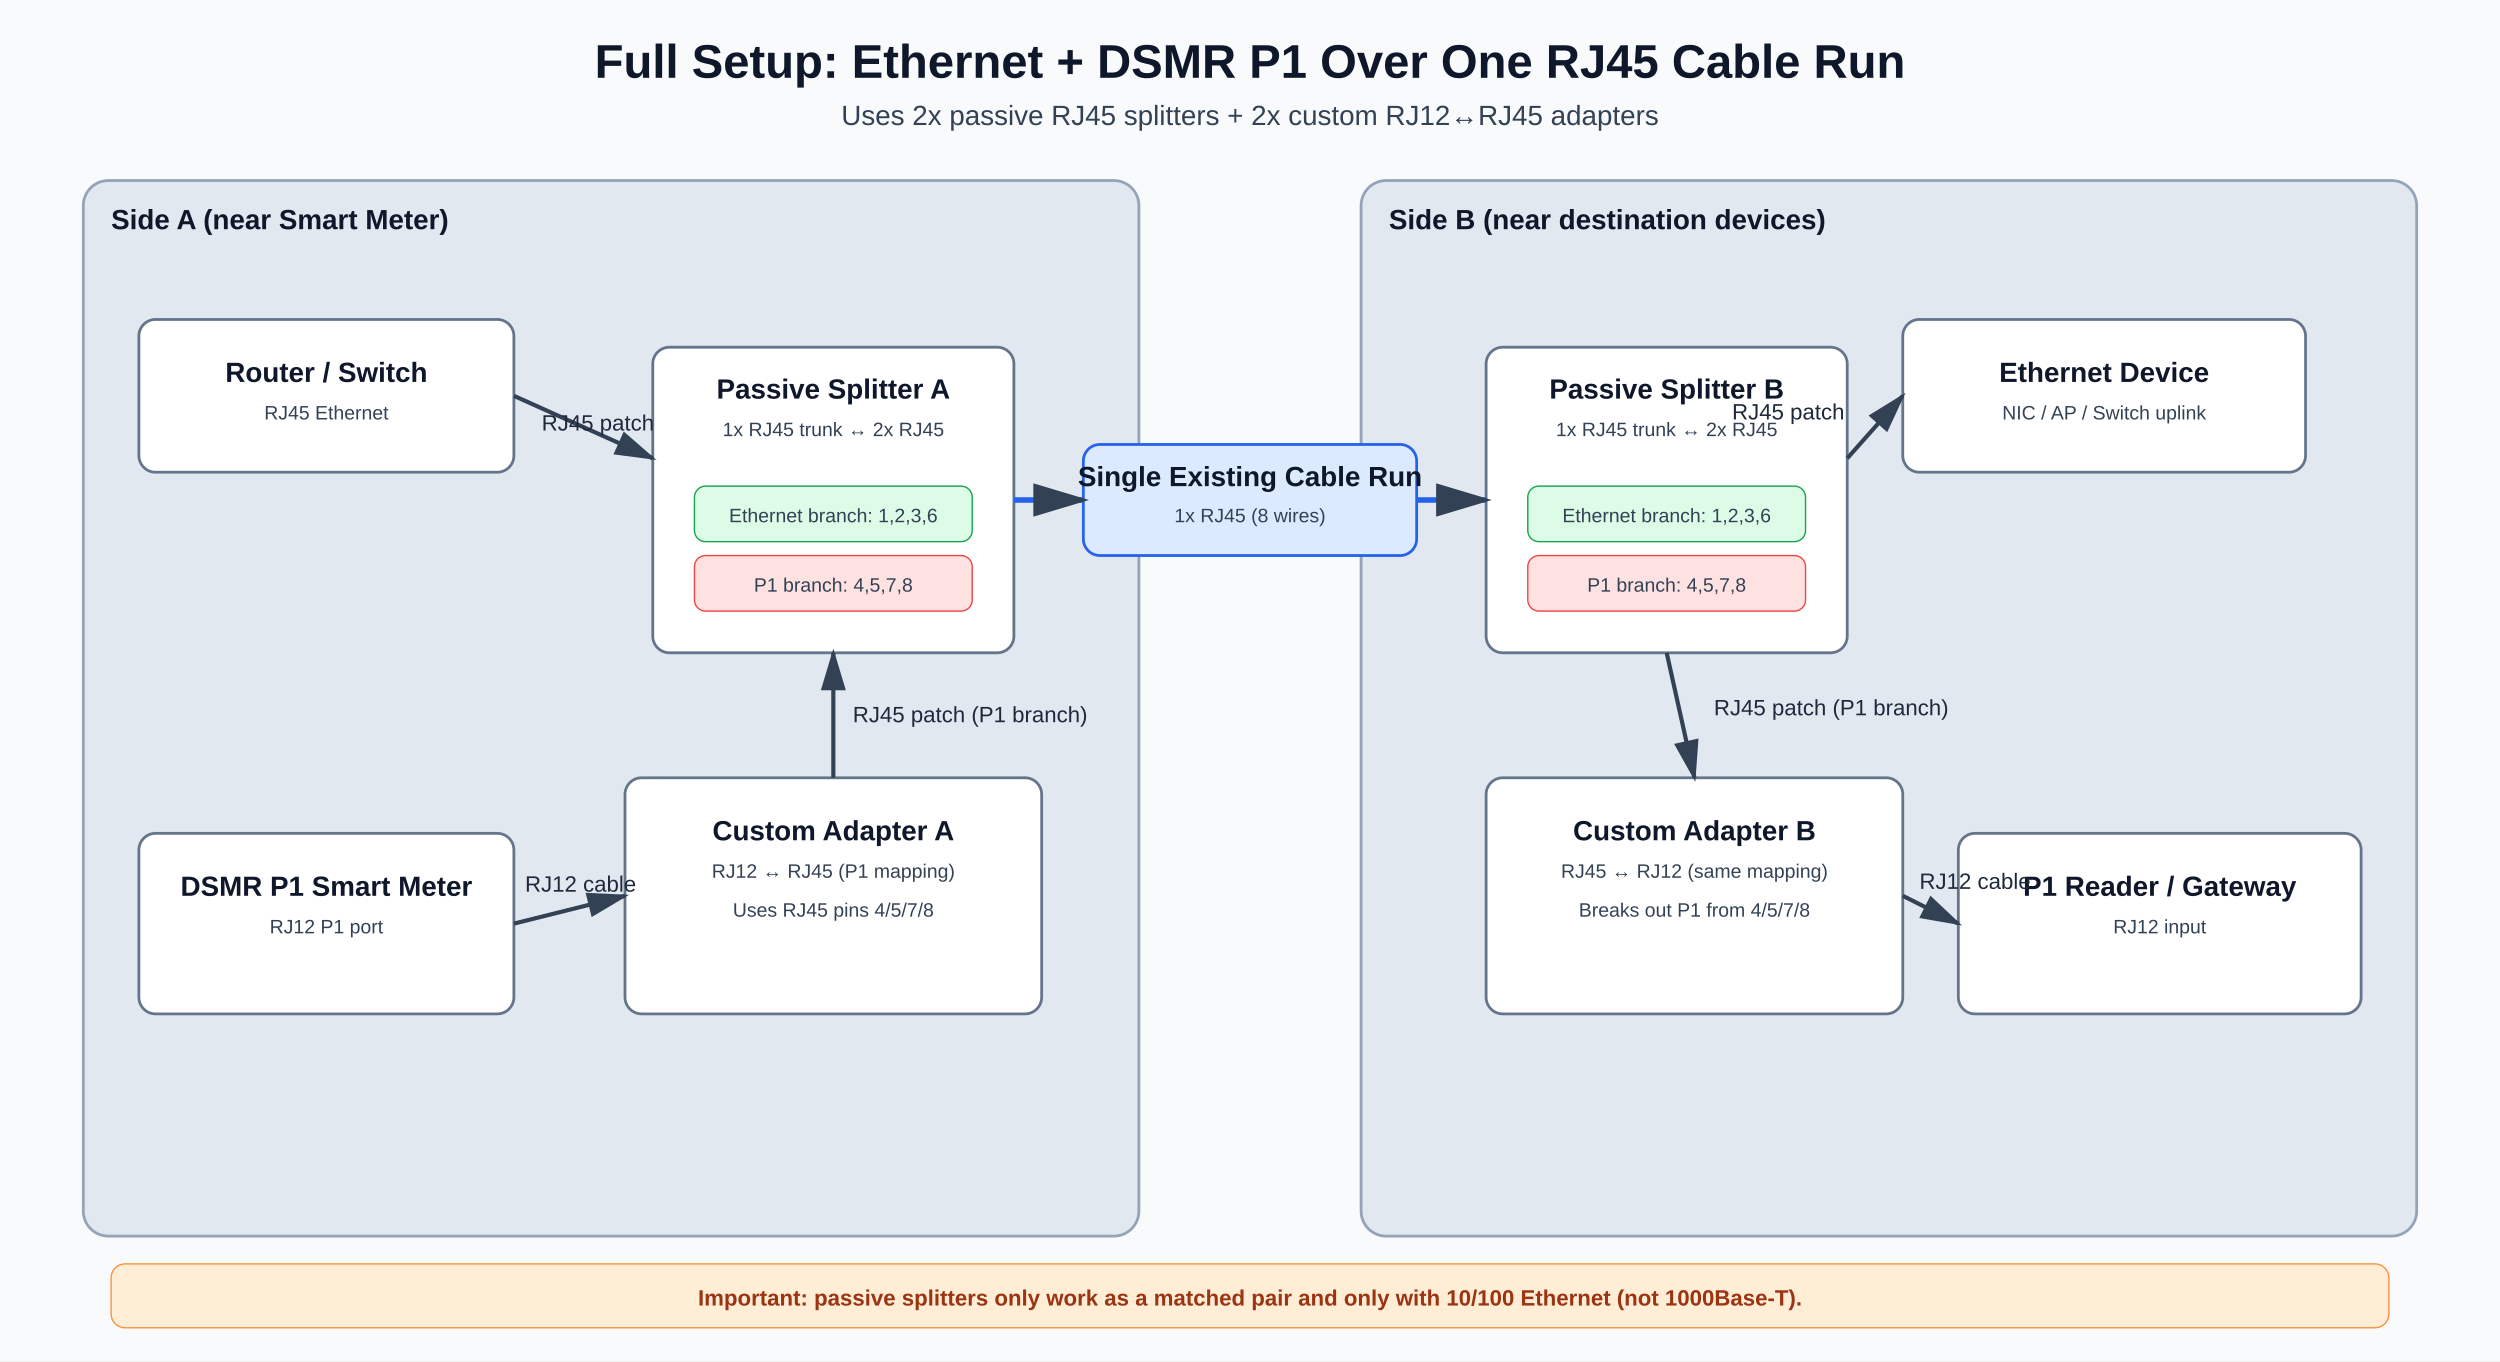
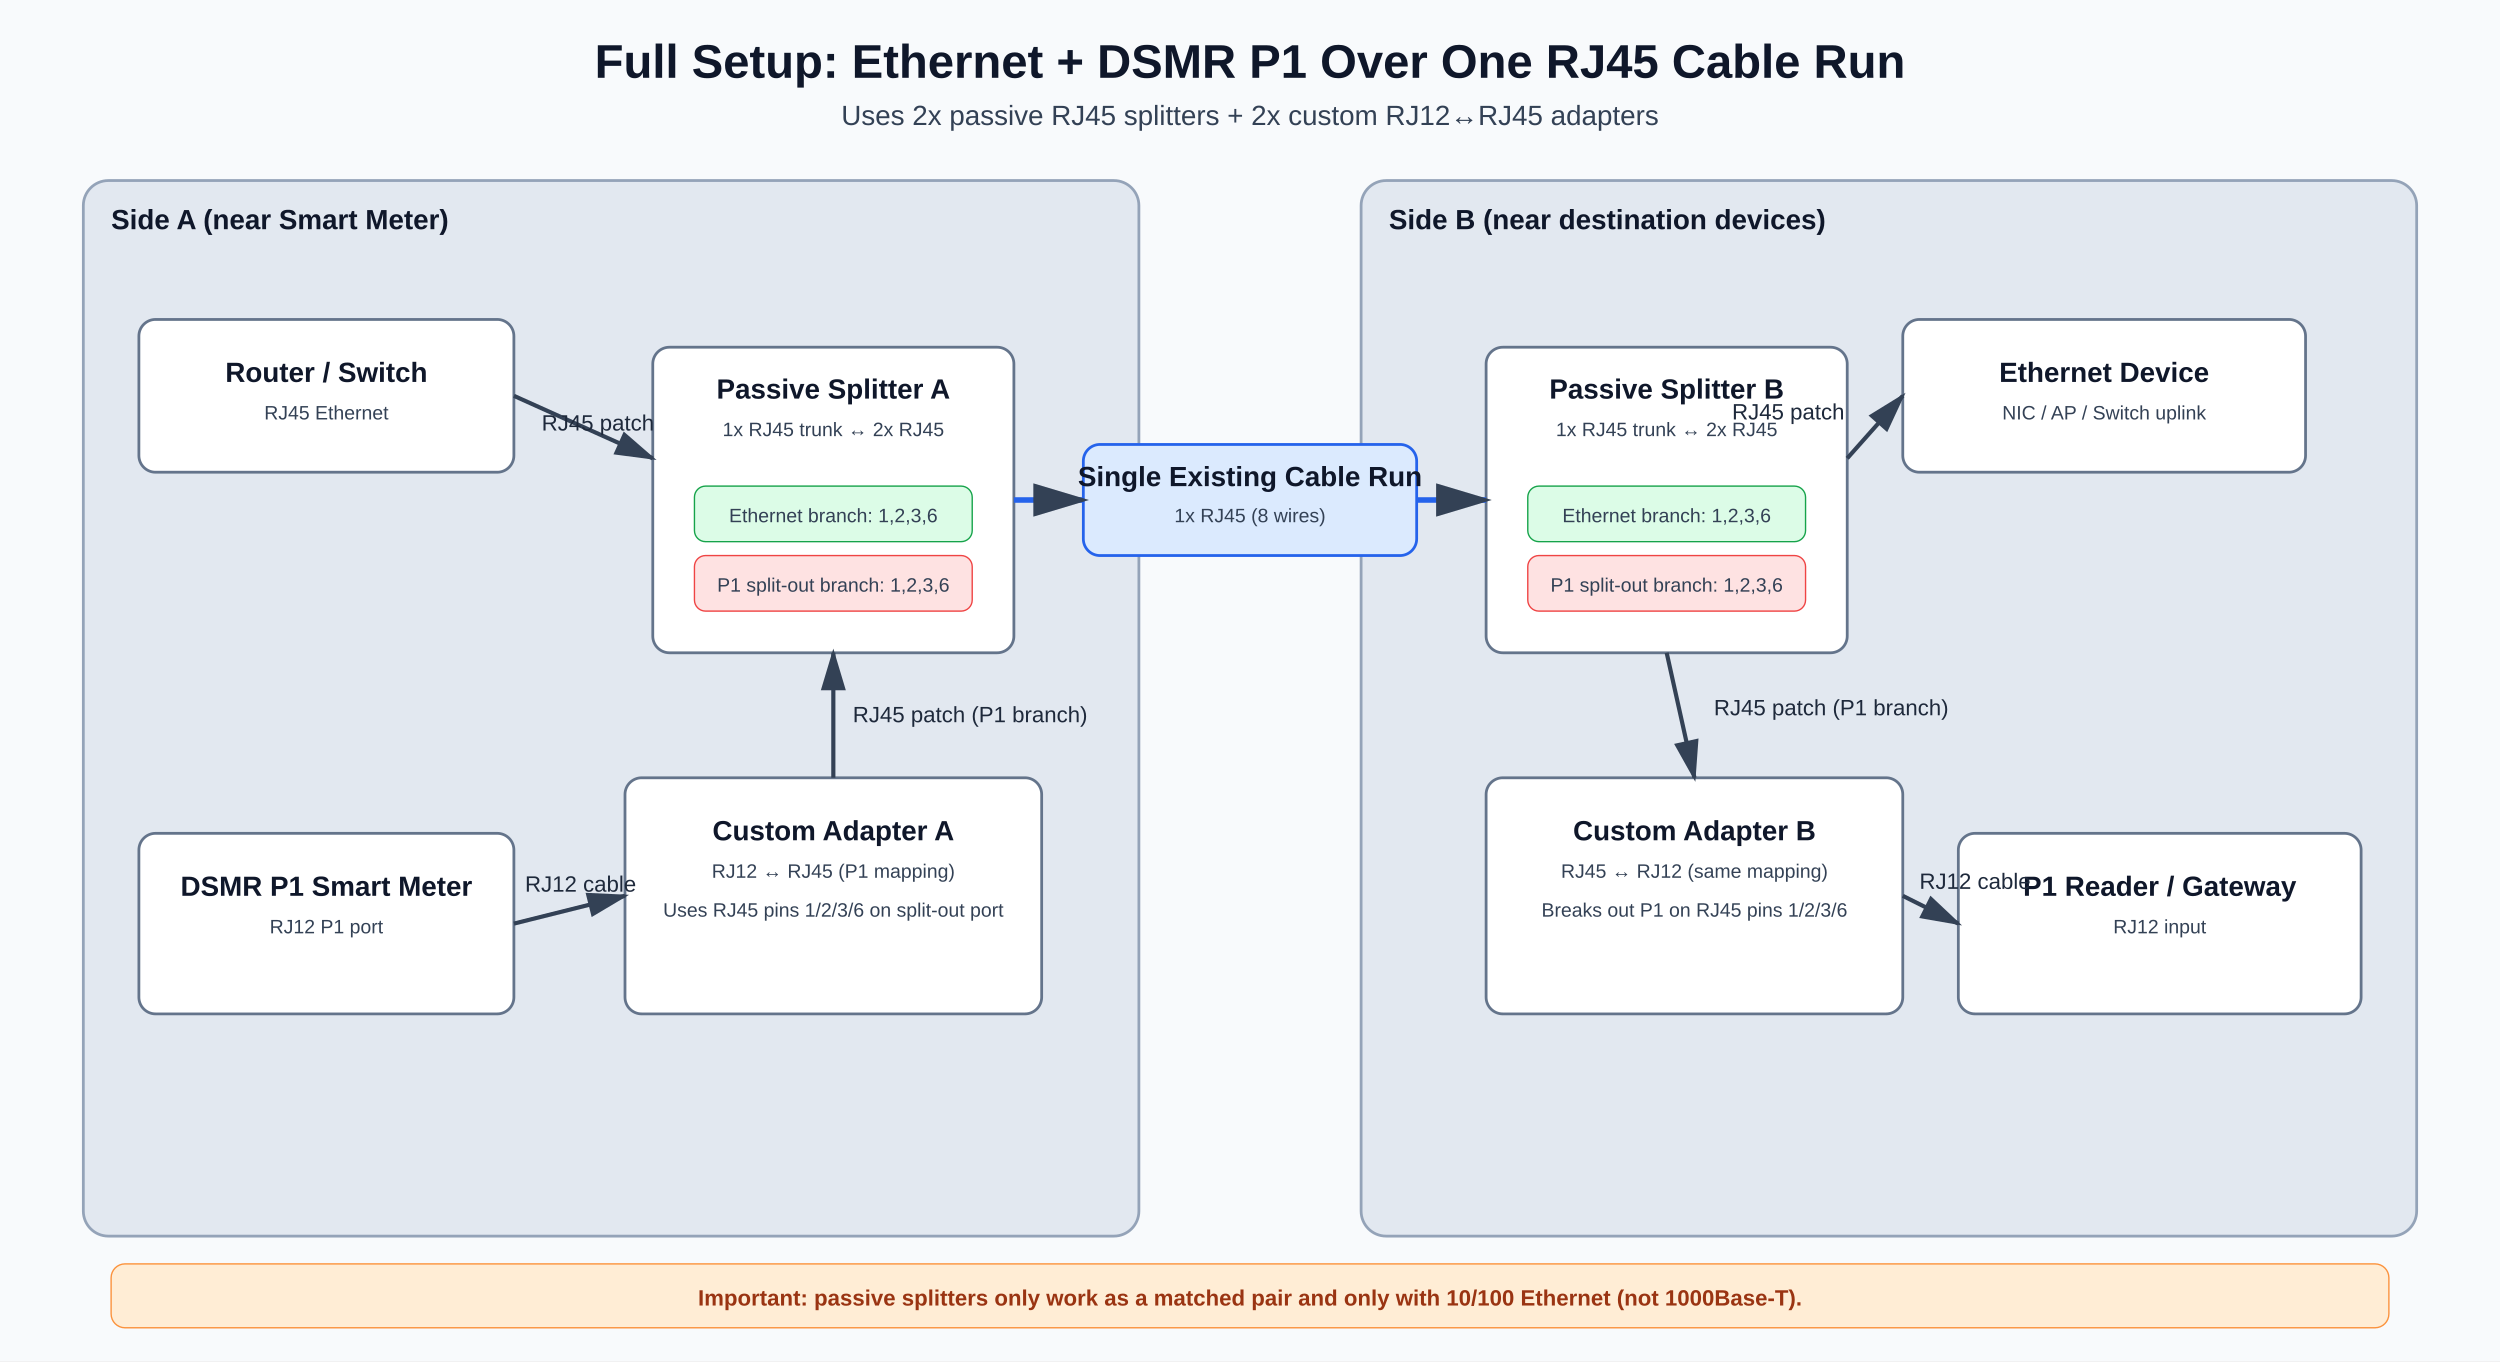
<svg xmlns="http://www.w3.org/2000/svg" width="1800" height="980" viewBox="0 0 1800 980">
  <defs>
    <style>
      .title { font: 700 34px 'Segoe UI', Arial, sans-serif; fill: #0f172a; }
      .subtitle { font: 500 20px 'Segoe UI', Arial, sans-serif; fill: #334155; }
      .boxTitle { font: 700 20px 'Segoe UI', Arial, sans-serif; fill: #0f172a; }
      .label { font: 500 16px 'Segoe UI', Arial, sans-serif; fill: #1e293b; }
      .small { font: 500 14px 'Segoe UI', Arial, sans-serif; fill: #334155; }
      .warn { font: 700 16px 'Segoe UI', Arial, sans-serif; fill: #9a3412; }
    </style>
    <marker id="arrow" markerWidth="10" markerHeight="10" refX="9" refY="3" orient="auto" markerUnits="strokeWidth">
      <path d="M0,0 L10,3 L0,6 z" fill="#334155" />
    </marker>
  </defs>
  <rect x="0" y="0" width="1800" height="980" fill="#f8fafc" />
  <text x="900" y="56" text-anchor="middle" class="title">Full Setup: Ethernet + DSMR P1 Over One RJ45 Cable Run</text>
  <text x="900" y="90" text-anchor="middle" class="subtitle">Uses 2x passive RJ45 splitters + 2x custom RJ12↔RJ45 adapters</text>
  <rect x="60" y="130" width="760" height="760" rx="18" fill="#e2e8f0" stroke="#94a3b8" stroke-width="2" />
  <text x="80" y="165" class="boxTitle">Side A (near Smart Meter)</text>
  <rect x="100" y="230" width="270" height="110" rx="12" fill="#ffffff" stroke="#64748b" stroke-width="2" />
  <text x="235" y="275" text-anchor="middle" class="boxTitle">Router / Switch</text>
  <text x="235" y="302" text-anchor="middle" class="small">RJ45 Ethernet</text>
  <rect x="100" y="600" width="270" height="130" rx="12" fill="#ffffff" stroke="#64748b" stroke-width="2" />
  <text x="235" y="645" text-anchor="middle" class="boxTitle">DSMR P1 Smart Meter</text>
  <text x="235" y="672" text-anchor="middle" class="small">RJ12 P1 port</text>
  <rect x="450" y="560" width="300" height="170" rx="12" fill="#ffffff" stroke="#64748b" stroke-width="2" />
  <text x="600" y="605" text-anchor="middle" class="boxTitle">Custom Adapter A</text>
  <text x="600" y="632" text-anchor="middle" class="small">RJ12 ↔ RJ45 (P1 mapping)</text>
-   <text x="600" y="660" text-anchor="middle" class="small">Uses RJ45 pins 4/5/7/8</text>
+   <text x="600" y="660" text-anchor="middle" class="small">Uses RJ45 pins 1/2/3/6 on split-out port</text>
  <rect x="470" y="250" width="260" height="220" rx="12" fill="#ffffff" stroke="#64748b" stroke-width="2" />
  <text x="600" y="287" text-anchor="middle" class="boxTitle">Passive Splitter A</text>
  <text x="600" y="314" text-anchor="middle" class="small">1x RJ45 trunk ↔ 2x RJ45</text>
  <rect x="500" y="350" width="200" height="40" rx="8" fill="#dcfce7" stroke="#16a34a" />
  <text x="600" y="376" text-anchor="middle" class="small">Ethernet branch: 1,2,3,6</text>
  <rect x="500" y="400" width="200" height="40" rx="8" fill="#fee2e2" stroke="#ef4444" />
-   <text x="600" y="426" text-anchor="middle" class="small">P1 branch: 4,5,7,8</text>
+   <text x="600" y="426" text-anchor="middle" class="small">P1 split-out branch: 1,2,3,6</text>
  <rect x="980" y="130" width="760" height="760" rx="18" fill="#e2e8f0" stroke="#94a3b8" stroke-width="2" />
  <text x="1000" y="165" class="boxTitle">Side B (near destination devices)</text>
  <rect x="1070" y="250" width="260" height="220" rx="12" fill="#ffffff" stroke="#64748b" stroke-width="2" />
  <text x="1200" y="287" text-anchor="middle" class="boxTitle">Passive Splitter B</text>
  <text x="1200" y="314" text-anchor="middle" class="small">1x RJ45 trunk ↔ 2x RJ45</text>
  <rect x="1100" y="350" width="200" height="40" rx="8" fill="#dcfce7" stroke="#16a34a" />
  <text x="1200" y="376" text-anchor="middle" class="small">Ethernet branch: 1,2,3,6</text>
  <rect x="1100" y="400" width="200" height="40" rx="8" fill="#fee2e2" stroke="#ef4444" />
-   <text x="1200" y="426" text-anchor="middle" class="small">P1 branch: 4,5,7,8</text>
+   <text x="1200" y="426" text-anchor="middle" class="small">P1 split-out branch: 1,2,3,6</text>
  <rect x="1370" y="230" width="290" height="110" rx="12" fill="#ffffff" stroke="#64748b" stroke-width="2" />
  <text x="1515" y="275" text-anchor="middle" class="boxTitle">Ethernet Device</text>
  <text x="1515" y="302" text-anchor="middle" class="small">NIC / AP / Switch uplink</text>
  <rect x="1070" y="560" width="300" height="170" rx="12" fill="#ffffff" stroke="#64748b" stroke-width="2" />
  <text x="1220" y="605" text-anchor="middle" class="boxTitle">Custom Adapter B</text>
  <text x="1220" y="632" text-anchor="middle" class="small">RJ45 ↔ RJ12 (same mapping)</text>
-   <text x="1220" y="660" text-anchor="middle" class="small">Breaks out P1 from 4/5/7/8</text>
+   <text x="1220" y="660" text-anchor="middle" class="small">Breaks out P1 on RJ45 pins 1/2/3/6</text>
  <rect x="1410" y="600" width="290" height="130" rx="12" fill="#ffffff" stroke="#64748b" stroke-width="2" />
  <text x="1555" y="645" text-anchor="middle" class="boxTitle">P1 Reader / Gateway</text>
  <text x="1555" y="672" text-anchor="middle" class="small">RJ12 input</text>
  <rect x="780" y="320" width="240" height="80" rx="12" fill="#dbeafe" stroke="#2563eb" stroke-width="2" />
  <text x="900" y="350" text-anchor="middle" class="boxTitle">Single Existing Cable Run</text>
  <text x="900" y="376" text-anchor="middle" class="small">1x RJ45 (8 wires)</text>
  <line x1="370" y1="285" x2="470" y2="330" stroke="#334155" stroke-width="3" marker-end="url(#arrow)" />
  <text x="390" y="310" class="label">RJ45 patch</text>
  <line x1="370" y1="665" x2="450" y2="645" stroke="#334155" stroke-width="3" marker-end="url(#arrow)" />
  <text x="378" y="642" class="label">RJ12 cable</text>
  <line x1="600" y1="560" x2="600" y2="470" stroke="#334155" stroke-width="3" marker-end="url(#arrow)" />
  <text x="614" y="520" class="label">RJ45 patch (P1 branch)</text>
  <line x1="730" y1="360" x2="780" y2="360" stroke="#2563eb" stroke-width="4" marker-end="url(#arrow)" />
  <line x1="1020" y1="360" x2="1070" y2="360" stroke="#2563eb" stroke-width="4" marker-end="url(#arrow)" />
  <line x1="1330" y1="330" x2="1370" y2="285" stroke="#334155" stroke-width="3" marker-end="url(#arrow)" />
  <text x="1328" y="302" class="label" text-anchor="end">RJ45 patch</text>
  <line x1="1200" y1="470" x2="1220" y2="560" stroke="#334155" stroke-width="3" marker-end="url(#arrow)" />
  <text x="1234" y="515" class="label">RJ45 patch (P1 branch)</text>
  <line x1="1370" y1="645" x2="1410" y2="665" stroke="#334155" stroke-width="3" marker-end="url(#arrow)" />
  <text x="1382" y="640" class="label">RJ12 cable</text>
  <rect x="80" y="910" width="1640" height="46" rx="10" fill="#ffedd5" stroke="#fb923c" />
  <text x="900" y="940" text-anchor="middle" class="warn">
    Important: passive splitters only work as a matched pair and only with 10/100 Ethernet (not 1000Base-T).
  </text>
</svg>
